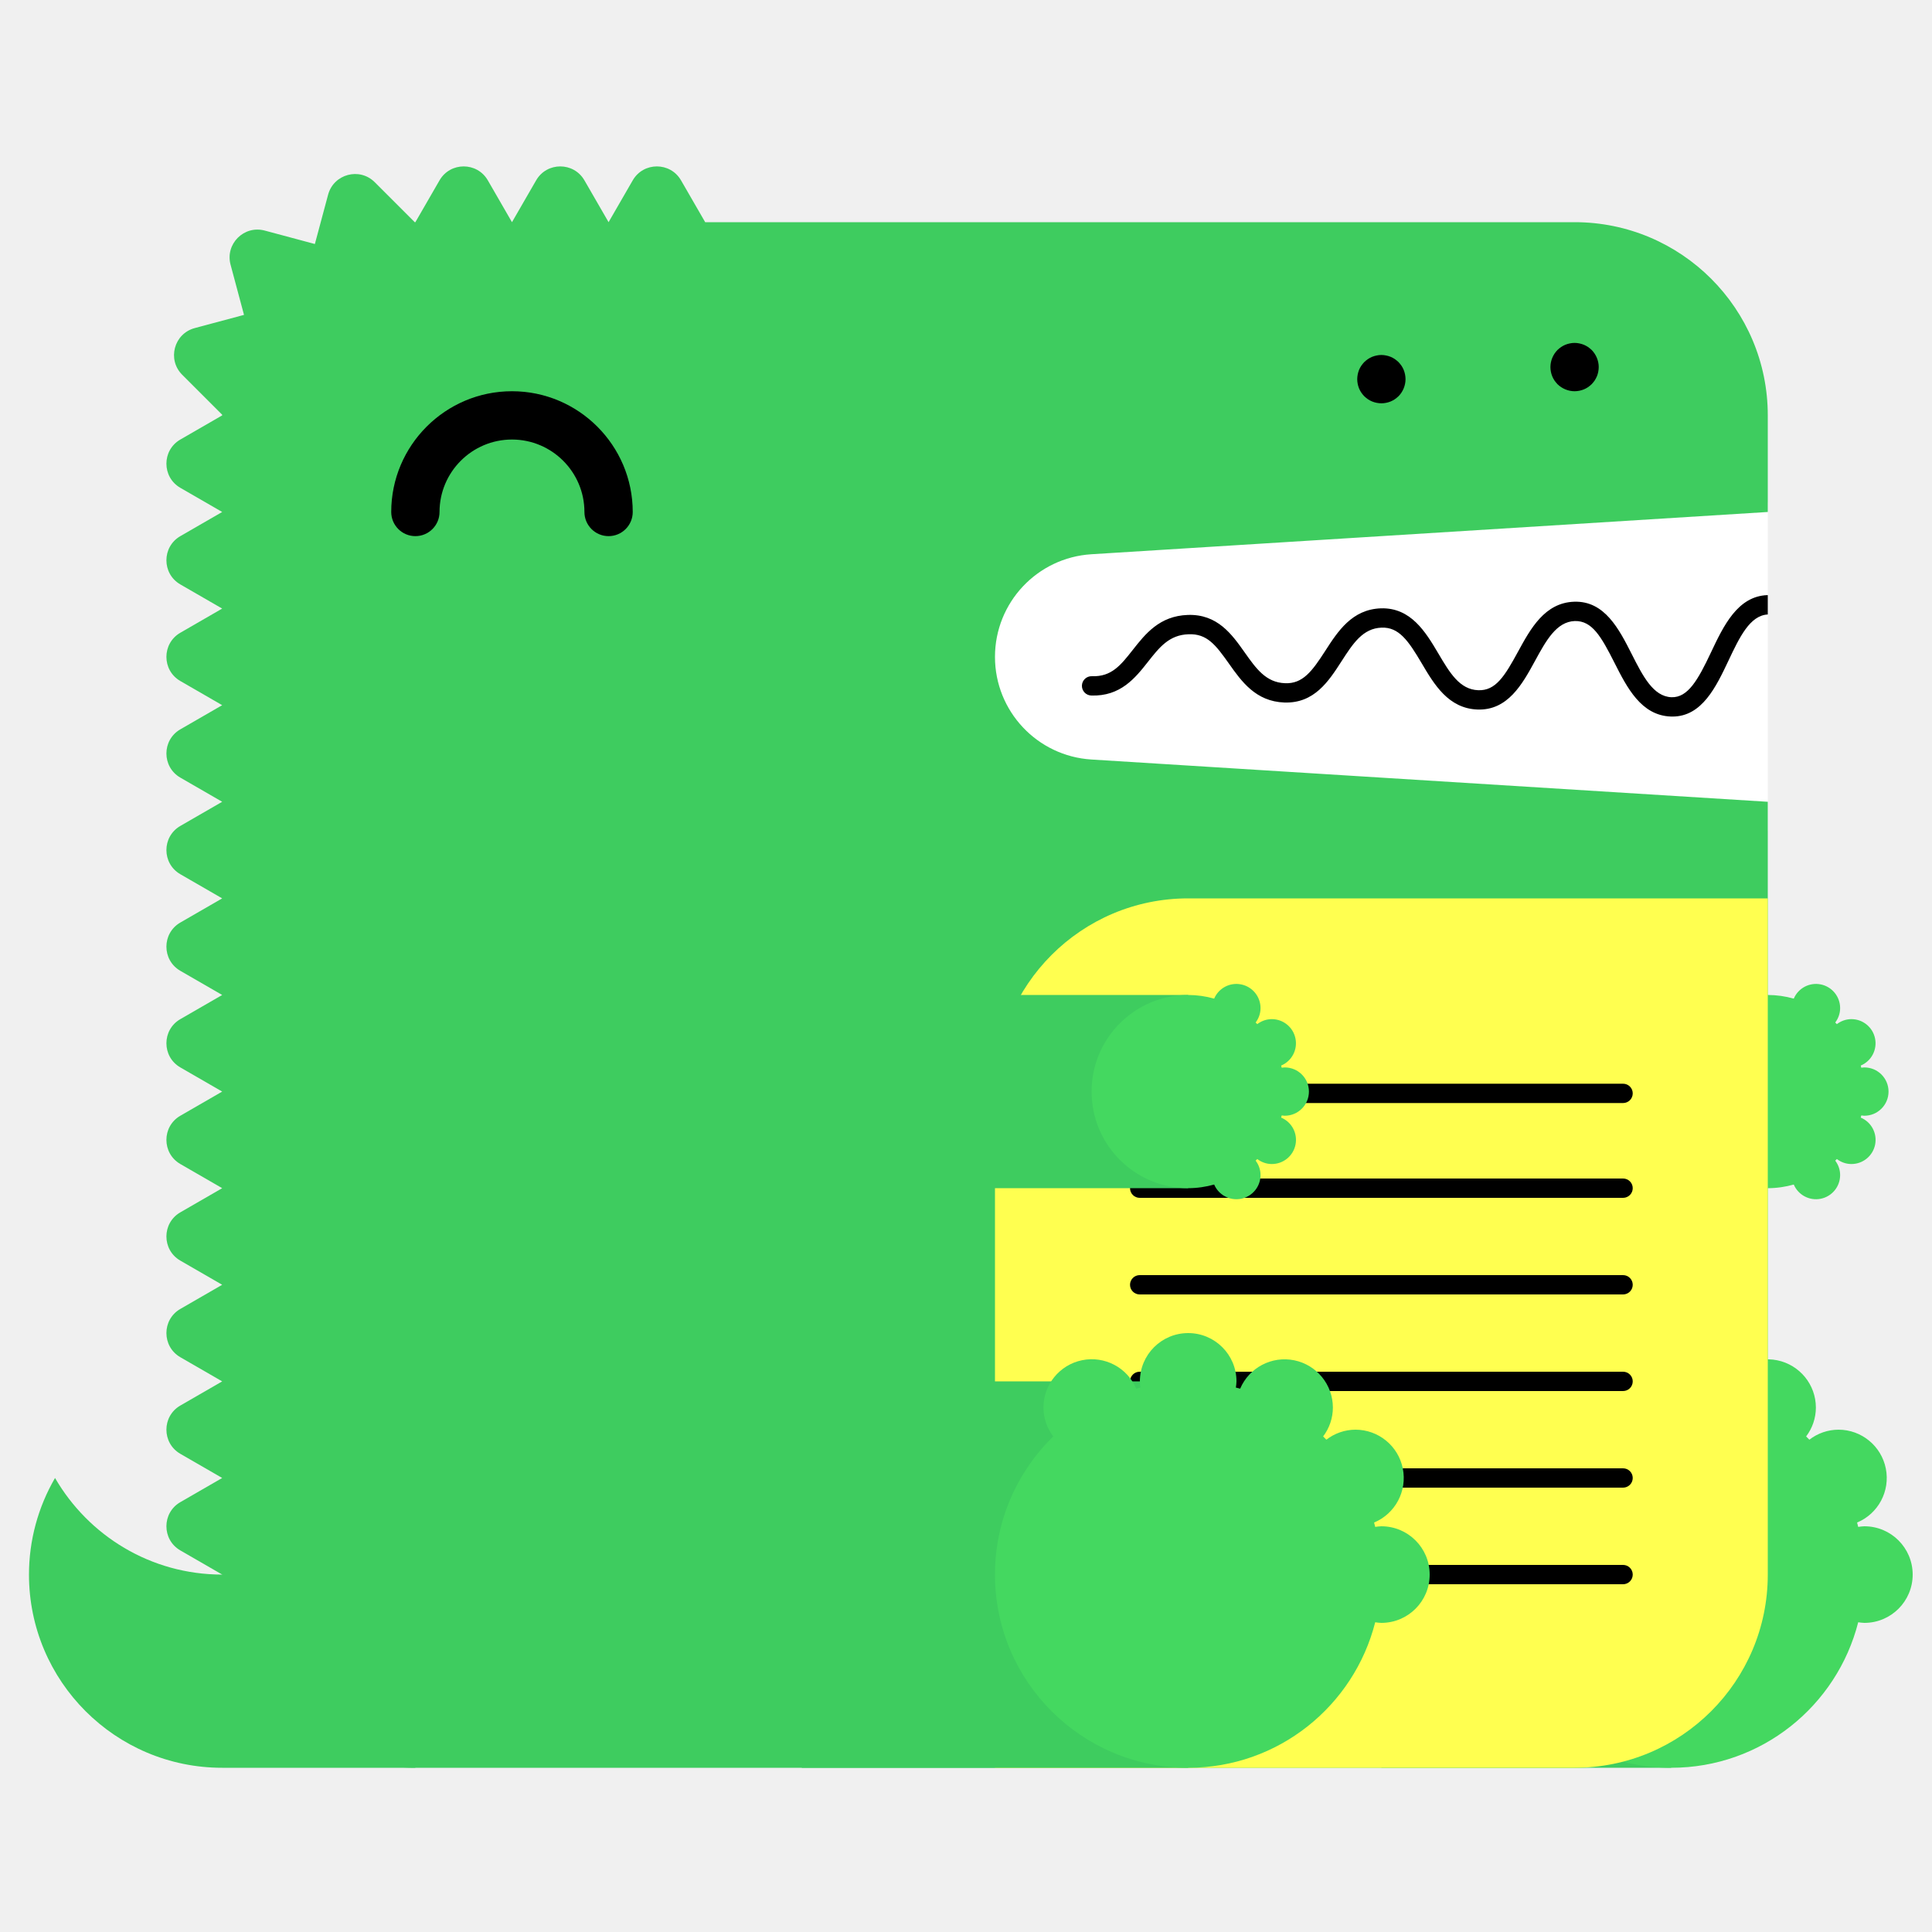
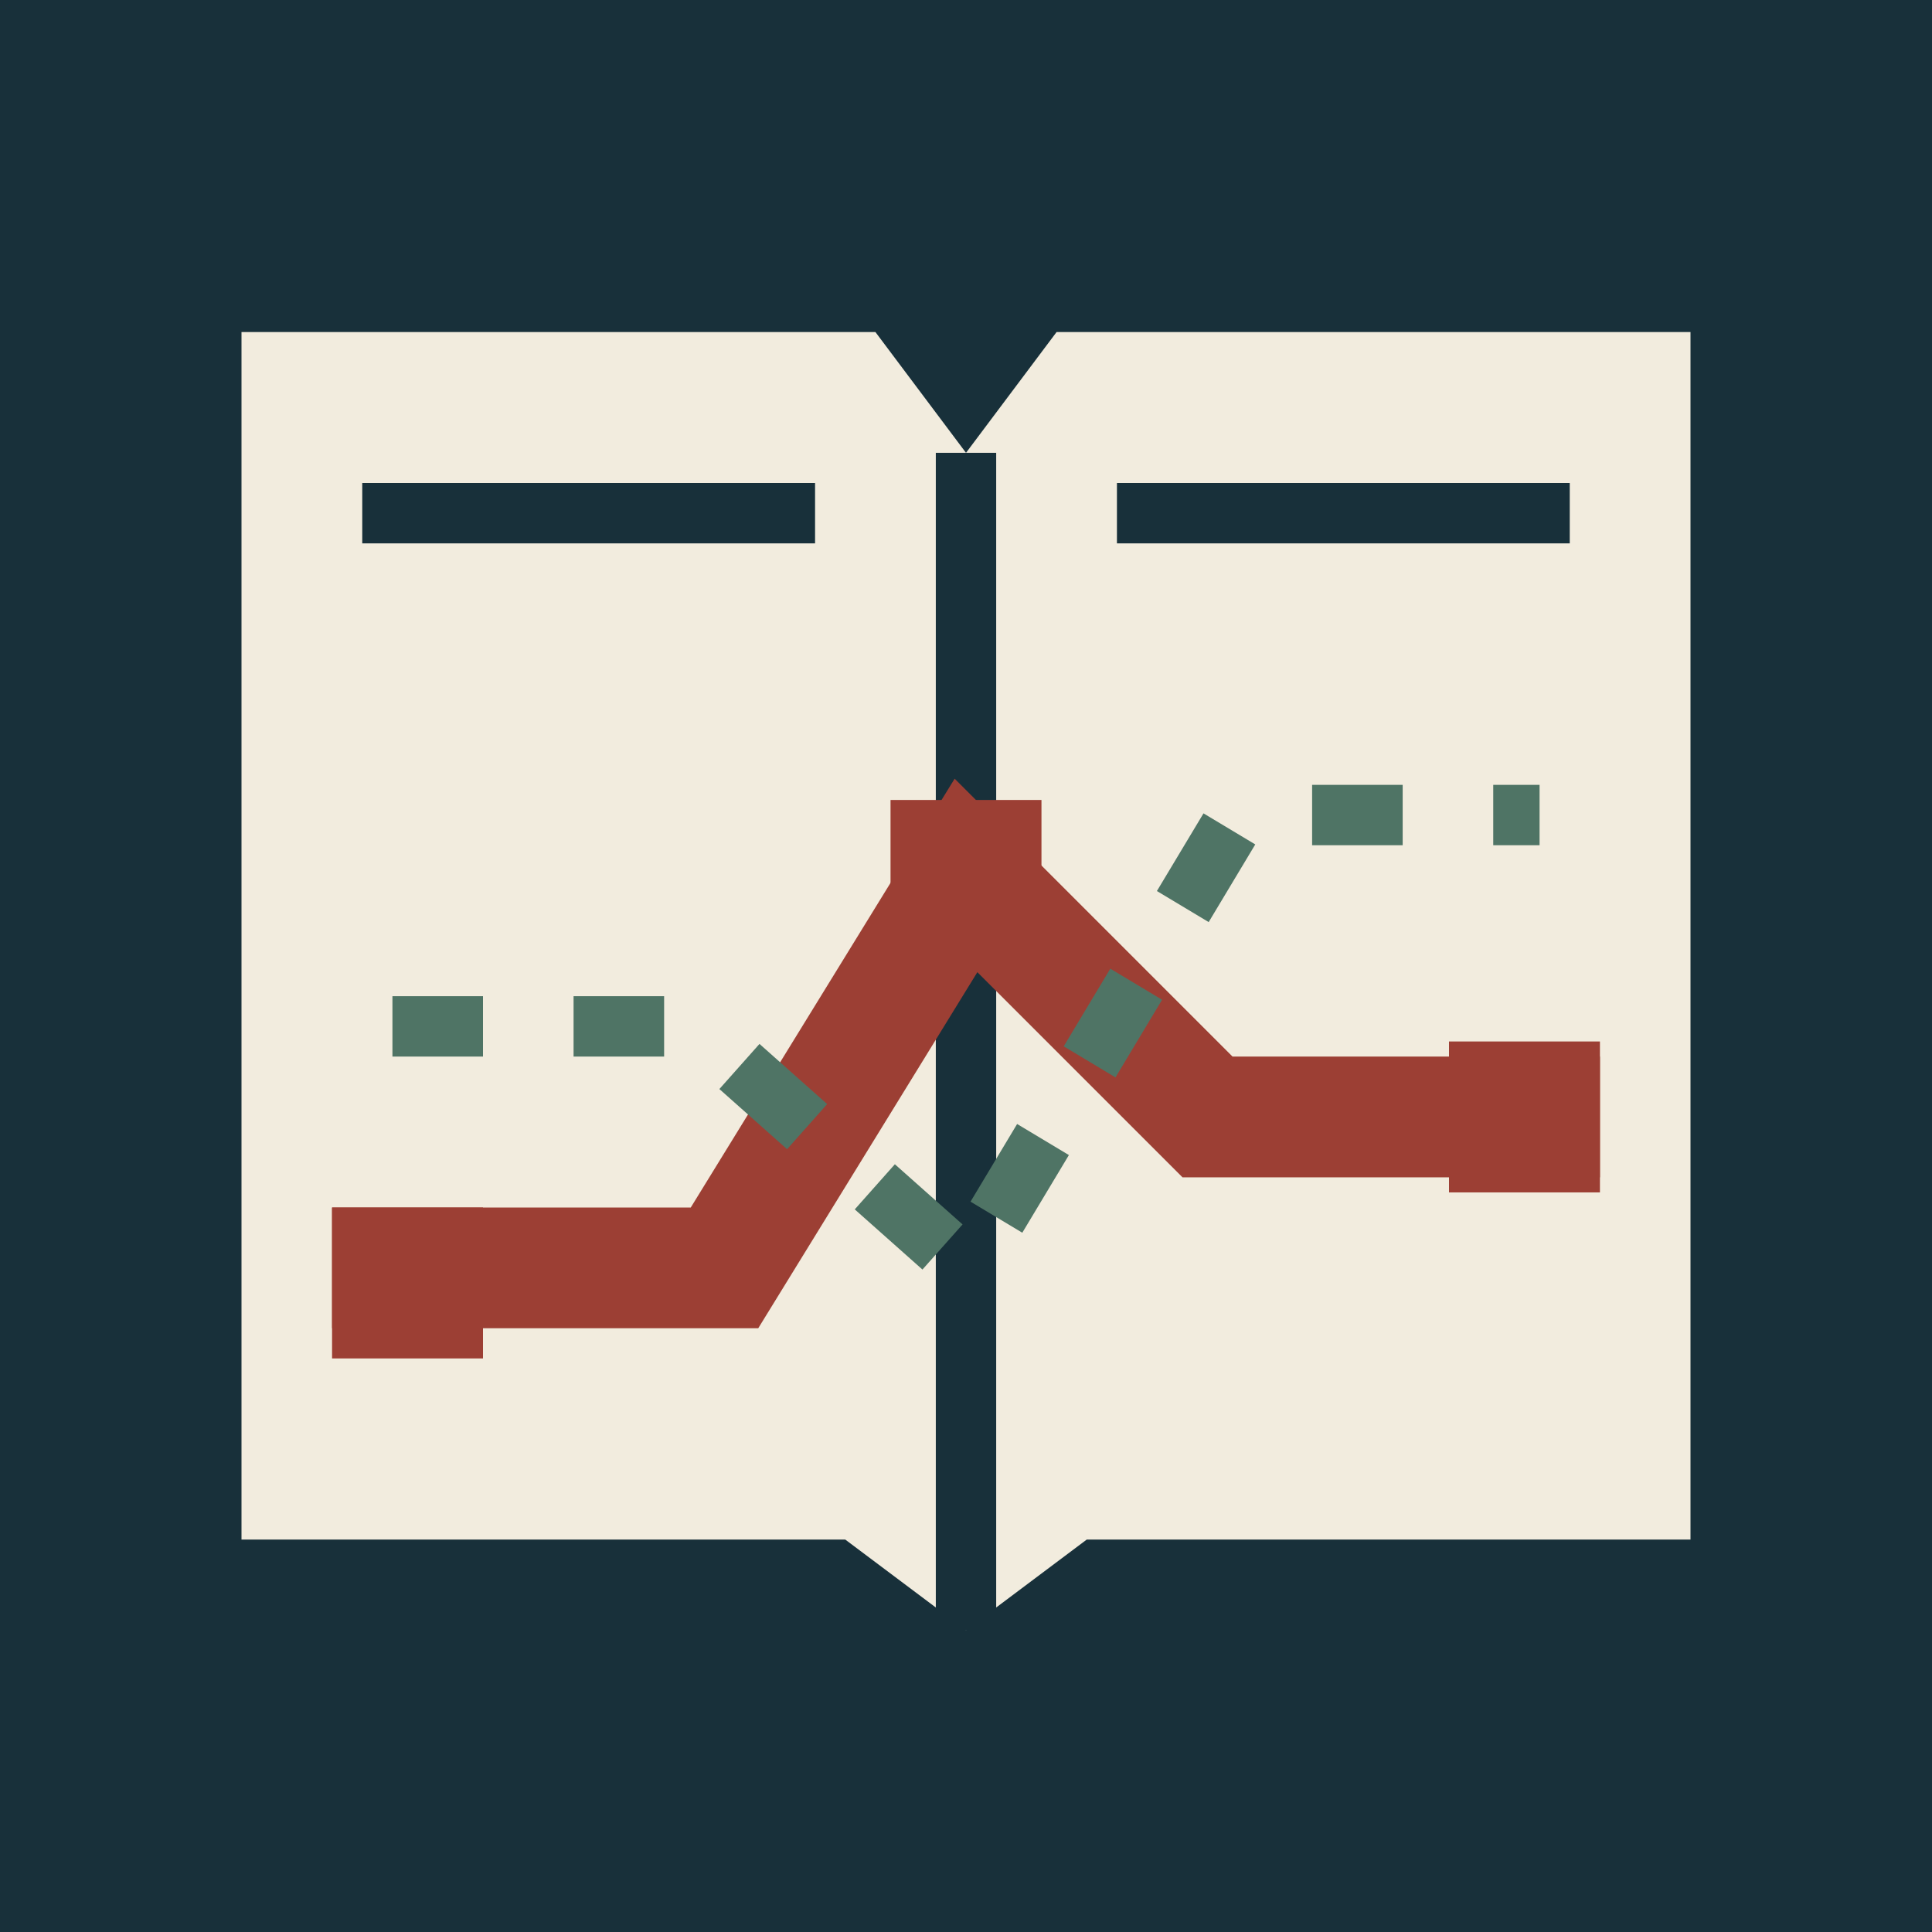
- <svg xmlns="http://www.w3.org/2000/svg" width="200" height="200" viewBox="0 0 200 200">
-   <g fill="none" fill-rule="evenodd">
-     <path fill="#FFF" d="M99 52h84v34H99z" />
-     <path d="M23 163c-7.398 0-13.843-4.027-17.303-10A19.886 19.886 0 0 0 3 163c0 11.046 8.954 20 20 20h20v-20H23z" fill="#3ECC5F" />
-     <path d="M112.98 57.376L183 53V43c0-11.046-8.954-20-20-20H73l-2.5-4.33c-1.112-1.925-3.889-1.925-5 0L63 23l-2.5-4.33c-1.111-1.925-3.889-1.925-5 0L53 23l-2.5-4.33c-1.111-1.925-3.889-1.925-5 0L43 23c-.022 0-.042.003-.065.003l-4.142-4.141c-1.57-1.571-4.252-.853-4.828 1.294l-1.369 5.104-5.192-1.392c-2.148-.575-4.111 1.389-3.535 3.536l1.39 5.193-5.102 1.367c-2.148.576-2.867 3.259-1.296 4.83l4.142 4.142c0 .021-.003.042-.003.064l-4.33 2.5c-1.925 1.111-1.925 3.889 0 5L23 53l-4.33 2.5c-1.925 1.111-1.925 3.889 0 5L23 63l-4.33 2.5c-1.925 1.111-1.925 3.889 0 5L23 73l-4.33 2.5c-1.925 1.111-1.925 3.889 0 5L23 83l-4.33 2.5c-1.925 1.111-1.925 3.889 0 5L23 93l-4.33 2.5c-1.925 1.111-1.925 3.889 0 5L23 103l-4.33 2.5c-1.925 1.111-1.925 3.889 0 5L23 113l-4.33 2.5c-1.925 1.111-1.925 3.889 0 5L23 123l-4.33 2.5c-1.925 1.111-1.925 3.889 0 5L23 133l-4.33 2.5c-1.925 1.111-1.925 3.889 0 5L23 143l-4.33 2.5c-1.925 1.111-1.925 3.889 0 5L23 153l-4.33 2.5c-1.925 1.111-1.925 3.889 0 5L23 163c0 11.046 8.954 20 20 20h120c11.046 0 20-8.954 20-20V83l-70.02-4.376A10.645 10.645 0 0 1 103 68c0-5.621 4.37-10.273 9.98-10.624" fill="#3ECC5F" />
-     <path fill="#3ECC5F" d="M143 183h30v-40h-30z" />
-     <path d="M193 158c-.219 0-.428.037-.639.064-.038-.15-.074-.301-.116-.451A5 5 0 0 0 190.32 148a4.96 4.96 0 0 0-3.016 1.036 26.531 26.531 0 0 0-.335-.336 4.955 4.955 0 0 0 1.011-2.987 5 5 0 0 0-9.599-1.959c-.148-.042-.297-.077-.445-.115.027-.211.064-.42.064-.639a5 5 0 0 0-5-5 5 5 0 0 0-5 5c0 .219.037.428.064.639-.148.038-.297.073-.445.115a4.998 4.998 0 0 0-9.599 1.959c0 1.125.384 2.151 1.011 2.987-3.717 3.632-6.031 8.693-6.031 14.3 0 11.046 8.954 20 20 20 9.339 0 17.16-6.41 19.361-15.064.211.027.42.064.639.064a5 5 0 0 0 5-5 5 5 0 0 0-5-5" fill="#44D860" />
-     <path fill="#3ECC5F" d="M153 123h30v-20h-30z" />
-     <path d="M193 115.5a2.5 2.5 0 1 0 0-5c-.109 0-.214.019-.319.032-.02-.075-.037-.15-.058-.225a2.501 2.501 0 0 0-.963-4.807c-.569 0-1.088.197-1.508.518a6.653 6.653 0 0 0-.168-.168c.314-.417.506-.931.506-1.494a2.5 2.5 0 0 0-4.8-.979A9.987 9.987 0 0 0 183 103c-5.522 0-10 4.478-10 10s4.478 10 10 10c.934 0 1.833-.138 2.69-.377a2.5 2.5 0 0 0 4.8-.979c0-.563-.192-1.077-.506-1.494.057-.055.113-.111.168-.168.42.321.939.518 1.508.518a2.5 2.5 0 0 0 .963-4.807c.021-.074.038-.15.058-.225.105.013.21.032.319.032" fill="#44D860" />
-     <path d="M63 55.5a2.5 2.5 0 0 1-2.5-2.5c0-4.136-3.364-7.5-7.5-7.5s-7.5 3.364-7.5 7.5a2.5 2.5 0 1 1-5 0c0-6.893 5.607-12.5 12.5-12.5S65.5 46.107 65.5 53a2.5 2.5 0 0 1-2.5 2.5" fill="#000" />
-     <path d="M103 183h60c11.046 0 20-8.954 20-20V93h-60c-11.046 0-20 8.954-20 20v70z" fill="#FFFF50" />
-     <path d="M168.02 124h-50.04a1 1 0 1 1 0-2h50.04a1 1 0 1 1 0 2m0 20h-50.04a1 1 0 1 1 0-2h50.04a1 1 0 1 1 0 2m0 20h-50.04a1 1 0 1 1 0-2h50.04a1 1 0 1 1 0 2m0-49.814h-50.04a1 1 0 1 1 0-2h50.04a1 1 0 1 1 0 2m0 19.814h-50.04a1 1 0 1 1 0-2h50.04a1 1 0 1 1 0 2m0 20h-50.04a1 1 0 1 1 0-2h50.04a1 1 0 1 1 0 2M183 61.611c-.012 0-.022-.006-.034-.005-3.09.105-4.552 3.196-5.842 5.923-1.346 2.85-2.387 4.703-4.093 4.647-1.889-.068-2.969-2.202-4.113-4.46-1.314-2.594-2.814-5.536-5.963-5.426-3.046.104-4.513 2.794-5.807 5.167-1.377 2.528-2.314 4.065-4.121 3.994-1.927-.07-2.951-1.805-4.136-3.813-1.321-2.236-2.848-4.75-5.936-4.664-2.994.103-4.465 2.385-5.763 4.4-1.373 2.13-2.335 3.428-4.165 3.351-1.973-.07-2.992-1.51-4.171-3.177-1.324-1.873-2.816-3.993-5.895-3.89-2.928.1-4.399 1.97-5.696 3.618-1.232 1.564-2.194 2.802-4.229 2.724a1 1 0 0 0-.072 2c3.017.101 4.545-1.8 5.872-3.487 1.177-1.496 2.193-2.787 4.193-2.855 1.926-.082 2.829 1.115 4.195 3.045 1.297 1.834 2.769 3.914 5.731 4.021 3.103.104 4.596-2.215 5.918-4.267 1.182-1.834 2.202-3.417 4.15-3.484 1.793-.067 2.769 1.35 4.145 3.681 1.297 2.197 2.766 4.686 5.787 4.796 3.125.108 4.634-2.62 5.949-5.035 1.139-2.088 2.214-4.06 4.119-4.126 1.793-.042 2.728 1.595 4.111 4.33 1.292 2.553 2.757 5.445 5.825 5.556l.169.003c3.064 0 4.518-3.075 5.805-5.794 1.139-2.41 2.217-4.68 4.067-4.773v-2z" fill="#000" />
-     <path fill="#3ECC5F" d="M83 183h40v-40H83z" />
-     <path d="M143 158c-.219 0-.428.037-.639.064-.038-.15-.074-.301-.116-.451A5 5 0 0 0 140.32 148a4.96 4.96 0 0 0-3.016 1.036 26.531 26.531 0 0 0-.335-.336 4.955 4.955 0 0 0 1.011-2.987 5 5 0 0 0-9.599-1.959c-.148-.042-.297-.077-.445-.115.027-.211.064-.42.064-.639a5 5 0 0 0-5-5 5 5 0 0 0-5 5c0 .219.037.428.064.639-.148.038-.297.073-.445.115a4.998 4.998 0 0 0-9.599 1.959c0 1.125.384 2.151 1.011 2.987-3.717 3.632-6.031 8.693-6.031 14.3 0 11.046 8.954 20 20 20 9.339 0 17.16-6.41 19.361-15.064.211.027.42.064.639.064a5 5 0 0 0 5-5 5 5 0 0 0-5-5" fill="#44D860" />
-     <path fill="#3ECC5F" d="M83 123h40v-20H83z" />
-     <path d="M133 115.5a2.5 2.5 0 1 0 0-5c-.109 0-.214.019-.319.032-.02-.075-.037-.15-.058-.225a2.501 2.501 0 0 0-.963-4.807c-.569 0-1.088.197-1.508.518a6.653 6.653 0 0 0-.168-.168c.314-.417.506-.931.506-1.494a2.5 2.5 0 0 0-4.8-.979A9.987 9.987 0 0 0 123 103c-5.522 0-10 4.478-10 10s4.478 10 10 10c.934 0 1.833-.138 2.69-.377a2.5 2.5 0 0 0 4.8-.979c0-.563-.192-1.077-.506-1.494.057-.055.113-.111.168-.168.42.321.939.518 1.508.518a2.5 2.5 0 0 0 .963-4.807c.021-.074.038-.15.058-.225.105.013.21.032.319.032" fill="#44D860" />
-     <path d="M143 41.75c-.16 0-.33-.02-.49-.05a2.52 2.52 0 0 1-.47-.14c-.15-.06-.29-.14-.431-.23-.13-.09-.259-.2-.38-.31-.109-.12-.219-.24-.309-.38s-.17-.28-.231-.43a2.619 2.619 0 0 1-.189-.96c0-.16.02-.33.05-.49.03-.16.08-.31.139-.47.061-.15.141-.29.231-.43.09-.13.2-.26.309-.38.121-.11.25-.22.38-.31.141-.09.281-.17.431-.23.149-.06.31-.11.47-.14.32-.07.65-.07.98 0 .159.03.32.08.47.14.149.06.29.14.43.23.13.09.259.2.38.31.11.12.22.25.31.38.09.14.17.28.23.43.06.16.11.31.14.47.029.16.05.33.05.49 0 .66-.271 1.31-.73 1.77-.121.11-.25.22-.38.31-.14.09-.281.17-.43.23a2.565 2.565 0 0 1-.96.19m20-1.25c-.66 0-1.3-.27-1.771-.73a3.802 3.802 0 0 1-.309-.38c-.09-.14-.17-.28-.231-.43a2.619 2.619 0 0 1-.189-.96c0-.66.27-1.3.729-1.77.121-.11.25-.22.38-.31.141-.09.281-.17.431-.23.149-.06.31-.11.47-.14.32-.07.66-.07.98 0 .159.03.32.08.47.14.149.06.29.14.43.23.13.09.259.2.38.31.459.47.73 1.11.73 1.77 0 .16-.021.33-.05.49-.03.16-.08.32-.14.47-.07.15-.14.29-.23.43-.09.13-.2.26-.31.38-.121.11-.25.22-.38.31-.14.09-.281.17-.43.23a2.565 2.565 0 0 1-.96.19" fill="#000" />
-   </g>
+ <svg xmlns="http://www.w3.org/2000/svg" viewBox="0 0 64 64" role="img" aria-labelledby="title desc">
+   <rect width="64" height="64" fill="#18303a" />
+   <path fill="#f2ecde" d="M8 11h21l3 4 3-4h21v40H36l-4 3-4-3H8z" />
+   <path fill="none" stroke="#18303a" stroke-width="2" d="M32 15v39M12 17h15M37 17h15" />
+   <path fill="none" stroke="#9c3f34" stroke-width="4" stroke-linecap="square" stroke-linejoin="miter" d="M13 42h11l8-13 8 8h11" />
+   <path fill="none" stroke="#4f7465" stroke-width="2" stroke-dasharray="3 3" d="M13 34h10l9 8 9-15h10" />
+   <rect x="11" y="40" width="5" height="5" fill="#9c3f34" />
+   <rect x="29.5" y="26.5" width="5" height="5" fill="#9c3f34" />
+   <rect x="48" y="34.5" width="5" height="5" fill="#9c3f34" />
</svg>
